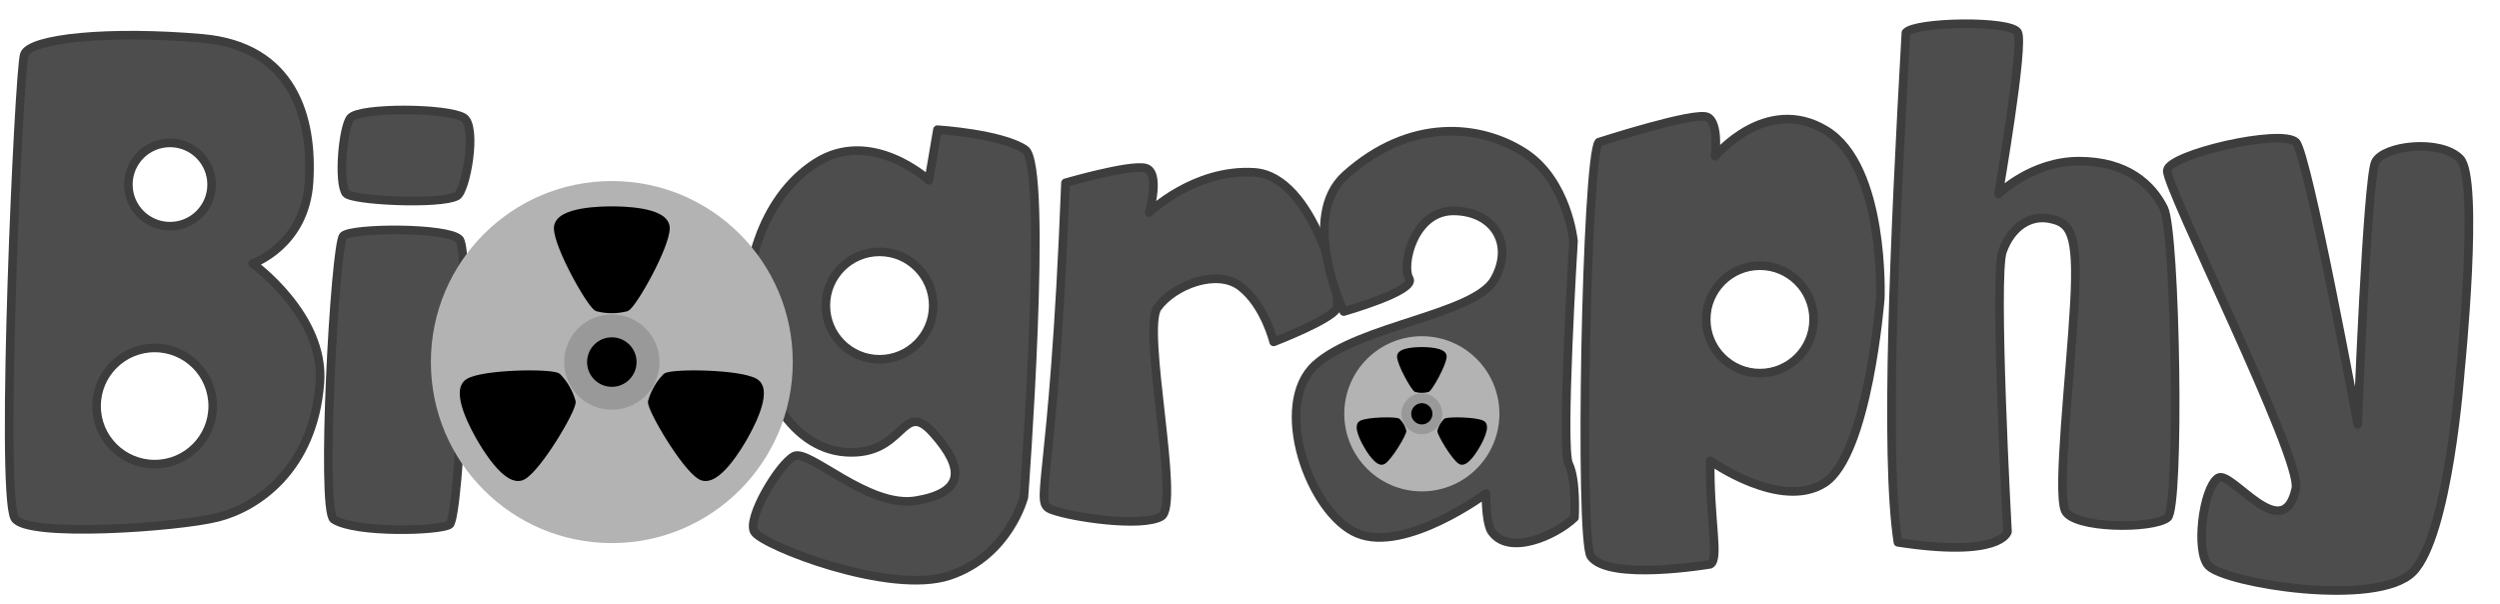
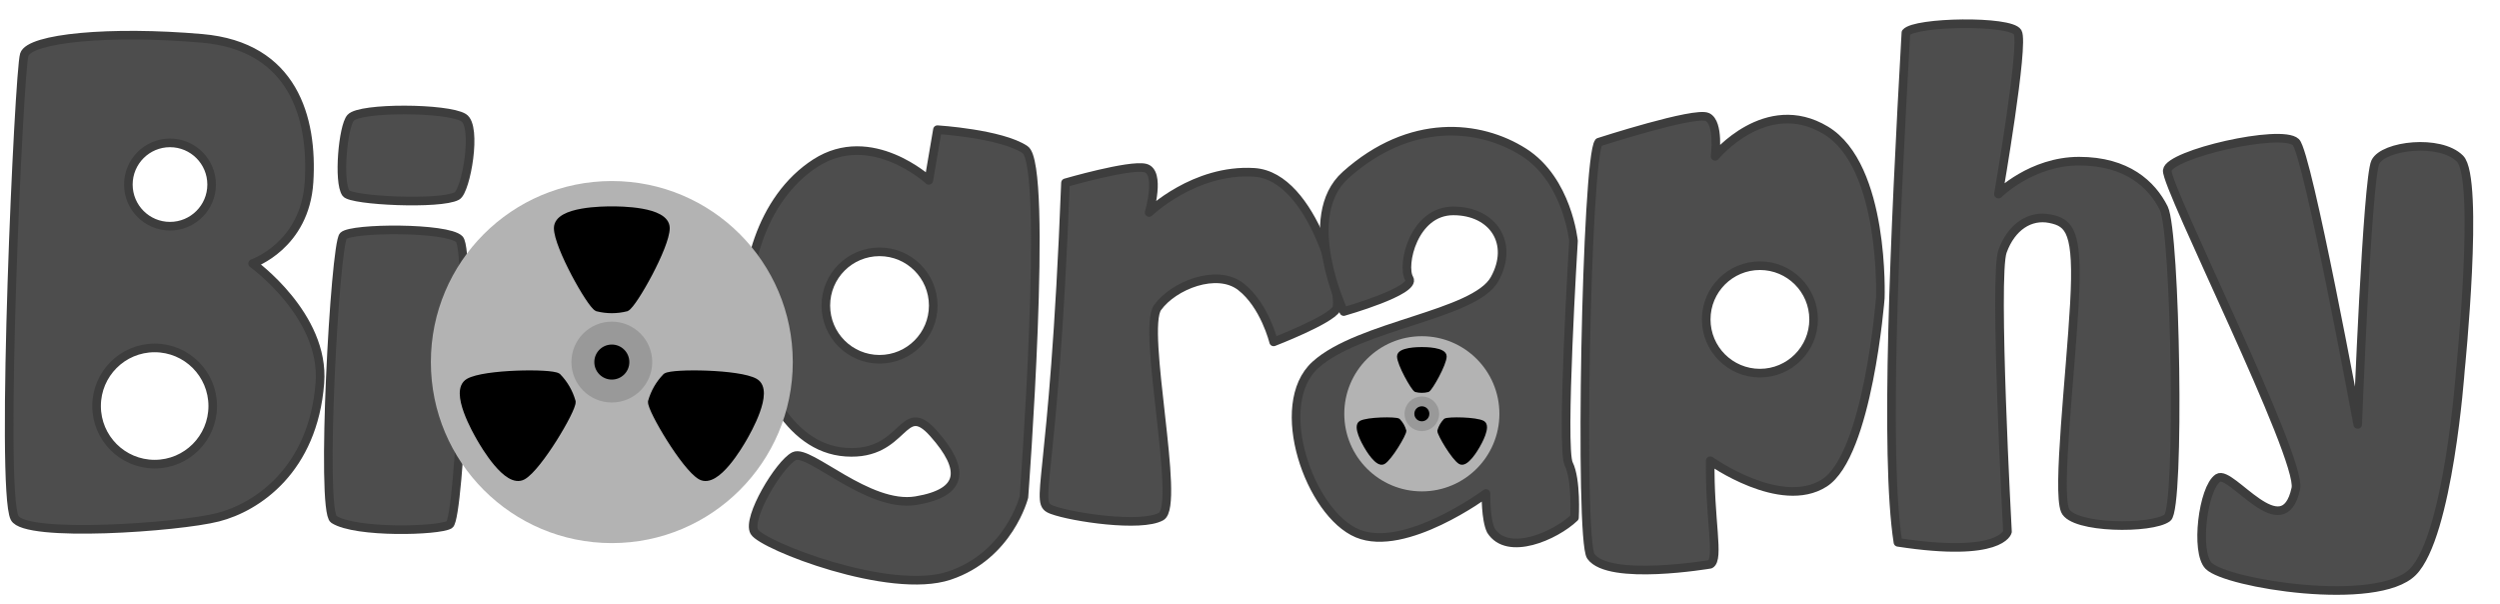
<svg xmlns="http://www.w3.org/2000/svg" xmlns:xlink="http://www.w3.org/1999/xlink" width="100%" height="100%" viewBox="0,0,290,70">
  <defs>
    <style type="text/css">
      .letter {
        fill:#4d4d4d;
        stroke:#3d3d3d;
        stroke-width:1;
        stroke-linejoin:round;
        stroke-linecap:round;
      }
    </style>
    <path id="reel_inner" d="m 50,8 C 52,8 65,8 65,13 65,18 56,34 54,35 Q 50,36 46,35 C 44,34 35,18 35,13 35,8 48,8 50,8 z" style="fill:#000000;stroke:#000000;stroke-width:2;" />
    <g id="reel">
      <circle cx="50" cy="50" r="50" stroke-width="0" fill="#b3b3b3" />
-       <circle cx="50" cy="50" r="10" stroke="#999999" stroke-width="3%" fill="#000000" />
-       <use xlink:href="#reel_inner" />
-       <use xlink:href="#reel_inner" transform="rotate(-120 50 50)" />
-       <use xlink:href="#reel_inner" transform="rotate(-240 50 50)" />
+       <circle cx="50" cy="50" r="8" stroke="#999999" stroke-width="3%" fill="#000000" />
+       <g id="tape_reel">
+         <use xlink:href="#reel_inner" />
+         <use xlink:href="#reel_inner" transform="rotate(-120 50 50)" />
+         <use xlink:href="#reel_inner" transform="rotate(-240 50 50)" />
+       </g>
    </g>
    <g id="reel_cw">
      <use xlink:href="#reel" />
      <animateTransform attributeType="xml" attributeName="transform" type="rotate" from="0 50 50" to="360 50 50" dur="8s" repeatCount="indefinite" />
    </g>
    <g id="reel_ccw">
      <use xlink:href="#reel" />
      <animateTransform attributeType="xml" attributeName="transform" type="rotate" from="0 50 50" to="-360 50 50" dur="8s" repeatCount="indefinite" />
    </g>
    <g id="T">
      <path class="letter" d="M 2.273,13.336 C 0.699,18.161 0,25.205 0.758,25.836 1.515,26.468 11.364,24.447 11.996,25.205 c 0.631,0.758 -2.525,35.608 -1.389,35.608 1.136,0 15.026,3.246 16.541,0.253 1.515,-2.994 -2.778,-35.355 -1.768,-36.239 1.01,-0.884 7.923,2.976 10.954,1.768 C 38.311,25.806 38.417,13.714 35.86,12.957 33.304,12.199 3.351,10.028 2.273,13.336 z" />
    </g>
    <g id="R">
-       <path d="m 24.802,22.738 c 0,2.669 -2.164,4.833 -4.833,4.833 -2.669,0 -4.833,-2.164 -4.833,-4.833 0,-2.669 2.164,-4.833 4.833,-4.833 2.669,0 4.833,2.164 4.833,4.833 z M 3.059,7.674 C 2.437,9.613 0.231,58.103 1.941,61.411 c 4.173,0.054 9.46,1.958 12.486,-0.916 1.26,-0.729 -1.393,-18.913 -0.248,-20.159 1.145,-1.246 15.367,21.039 17.356,21.275 2.573,0.306 8.034,-1.852 8.228,-4.367 0.606,-7.826 -12.603,-20.043 -12.603,-20.043 0,0 9.494,-7.498 9.956,-14.888 C 37.578,14.924 34.305,6.703 23.682,5.78 13.059,4.856 3.681,5.735 3.059,7.674 z" />
+       <path class="letter" d="m 24.802,22.738 c 0,2.669 -2.164,4.833 -4.833,4.833 -2.669,0 -4.833,-2.164 -4.833,-4.833 0,-2.669 2.164,-4.833 4.833,-4.833 2.669,0 4.833,2.164 4.833,4.833 z M 3.059,7.674 C 2.437,9.613 0.231,58.103 1.941,61.411 c 4.173,0.054 9.46,1.958 12.486,-0.916 1.26,-0.729 -1.393,-18.913 -0.248,-20.159 1.145,-1.246 15.367,21.039 17.356,21.275 2.573,0.306 8.034,-1.852 8.228,-4.367 0.606,-7.826 -12.603,-20.043 -12.603,-20.043 0,0 9.494,-7.498 9.956,-14.888 C 37.578,14.924 34.305,6.703 23.682,5.78 13.059,4.856 3.681,5.735 3.059,7.674 z" />
    </g>
    <g id="L">
-       <path d="M 1.918,3.053 C 1.437,4.276 0.247,59.658 1.539,62.31 c 0.918,1.205 31.031,1.01 32.925,1.01 1.894,0 2.147,-16.704 0,-18.093 -2.147,-1.389 -21.328,4.546 -21.328,4.546 0,0 4.394,-43.258 2.525,-46.214 C 14.272,2.548 1.918,3.053 1.918,3.053 z" />
+       <path class="letter" d="M 1.918,3.053 C 1.437,4.276 0.247,59.658 1.539,62.31 c 0.918,1.205 31.031,1.01 32.925,1.01 1.894,0 2.147,-16.704 0,-18.093 -2.147,-1.389 -21.328,4.546 -21.328,4.546 0,0 4.394,-43.258 2.525,-46.214 C 14.272,2.548 1.918,3.053 1.918,3.053 z" />
    </g>
    <g id="I">
-       <path d="M 3.85,7.382 C 2.713,8.265 2.713,14.958 3.597,15.715 4.481,16.473 7.259,16.347 7.259,16.347 L 7.007,53.344 c 0,0 -4.167,-1e-6 -5.177,1.01 -1.01,1.01 -1.894,8.118 -0.758,8.118 1.136,0 20.435,-0.126 22.329,-0.126 1.894,0 3.03,-8.497 0.884,-9.886 -2.147,-1.389 -5.177,0.126 -5.177,0.126 L 18.351,16.599 c 0,0 3.283,0.884 4.924,0.126 C 24.917,15.968 25.8,7.382 24.411,6.371 23.022,5.361 3.85,7.382 3.85,7.382 z" />
+       <path class="letter" d="M 3.85,7.382 C 2.713,8.265 2.713,14.958 3.597,15.715 4.481,16.473 7.259,16.347 7.259,16.347 L 7.007,53.344 c 0,0 -4.167,-1e-6 -5.177,1.01 -1.01,1.01 -1.894,8.118 -0.758,8.118 1.136,0 20.435,-0.126 22.329,-0.126 1.894,0 3.03,-8.497 0.884,-9.886 -2.147,-1.389 -5.177,0.126 -5.177,0.126 L 18.351,16.599 c 0,0 3.283,0.884 4.924,0.126 C 24.917,15.968 25.8,7.382 24.411,6.371 23.022,5.361 3.85,7.382 3.85,7.382 z" />
    </g>
    <g id="D">
-       <path d="m 13.071,21.804 0,23.036 7.946,0 c 0,0 5.714,-2.946 5.536,-12.232 C 26.375,23.321 21.018,21.804 21.018,21.804 z M 3.383,6.099 C 7.04,3.1 23.896,4.319 29.454,10.206 c 4.58,4.851 7.871,13.138 7.946,20.982 0.089,9.286 -0.625,23.125 -7.411,28.125 -6.786,5 -24.568,2.956 -27.143,1.607 C -0.903,58.956 0.263,8.656 3.383,6.099 z" />
+       <path class="letter" d="m 13.071,21.804 0,23.036 7.946,0 c 0,0 5.714,-2.946 5.536,-12.232 C 26.375,23.321 21.018,21.804 21.018,21.804 z M 3.383,6.099 C 7.04,3.1 23.896,4.319 29.454,10.206 c 4.58,4.851 7.871,13.138 7.946,20.982 0.089,9.286 -0.625,23.125 -7.411,28.125 -6.786,5 -24.568,2.956 -27.143,1.607 C -0.903,58.956 0.263,8.656 3.383,6.099 z" />
    </g>
    <g id="C">
-       <path d="m 23.991,23.161 c 1.136,0 9.312,-4.067 9.312,-6.34 0,-2.273 -8.935,-9.864 -15.373,-9.47 C 11.743,7.729 0.374,11.52 0.758,32.352 1.263,59.752 10.407,63.071 16.289,63.071 c 5.882,0 17.015,-3.193 17.015,-14.81 0,-5.458 -5.719,-7.508 -8.681,-6.692 -2.811,0.774 -0.818,10.228 -6.819,10.228 -3.03,0 -5.245,-10.692 -5.556,-16.541 -0.331,-6.229 1.389,-17.299 4.041,-18.183 5.761,-1.92 5.462,6.088 7.702,6.088 z" />
+       <path class="letter" d="m 23.991,23.161 c 1.136,0 9.312,-4.067 9.312,-6.34 0,-2.273 -8.935,-9.864 -15.373,-9.47 C 11.743,7.729 0.374,11.52 0.758,32.352 1.263,59.752 10.407,63.071 16.289,63.071 c 5.882,0 17.015,-3.193 17.015,-14.81 0,-5.458 -5.719,-7.508 -8.681,-6.692 -2.811,0.774 -0.818,10.228 -6.819,10.228 -3.03,0 -5.245,-10.692 -5.556,-16.541 -0.331,-6.229 1.389,-17.299 4.041,-18.183 5.761,-1.92 5.462,6.088 7.702,6.088 z" />
    </g>
    <g id="B">
-       <path d="m 24.688,47.1 c 0,3.723 -3.018,6.741 -6.741,6.741 -3.723,0 -6.741,-3.018 -6.741,-6.741 0,-3.723 3.018,-6.741 6.741,-6.741 3.723,0 6.741,3.018 6.741,6.741 z M 24.56,21.407 c 0,2.669 -2.164,4.833 -4.833,4.833 -2.669,0 -4.833,-2.164 -4.833,-4.833 0,-2.669 2.164,-4.833 4.833,-4.833 2.669,0 4.833,2.164 4.833,4.833 z M 2.817,6.343 C 2.195,8.282 -0.011,56.772 1.7,60.08 c 1.212,2.343 19.002,1.102 23.608,-0.08 4.538,-1.165 11.036,-5.518 11.814,-15.576 0.606,-7.826 -7.805,-13.856 -7.805,-13.856 0,0 6.085,-2.068 6.546,-9.458 C 36.326,13.719 34.064,5.372 23.441,4.449 12.818,3.525 3.44,4.404 2.817,6.343 z" />
+       <path class="letter" d="m 24.688,47.1 c 0,3.723 -3.018,6.741 -6.741,6.741 -3.723,0 -6.741,-3.018 -6.741,-6.741 0,-3.723 3.018,-6.741 6.741,-6.741 3.723,0 6.741,3.018 6.741,6.741 z M 24.56,21.407 c 0,2.669 -2.164,4.833 -4.833,4.833 -2.669,0 -4.833,-2.164 -4.833,-4.833 0,-2.669 2.164,-4.833 4.833,-4.833 2.669,0 4.833,2.164 4.833,4.833 z M 2.817,6.343 C 2.195,8.282 -0.011,56.772 1.7,60.08 c 1.212,2.343 19.002,1.102 23.608,-0.08 4.538,-1.165 11.036,-5.518 11.814,-15.576 0.606,-7.826 -7.805,-13.856 -7.805,-13.856 0,0 6.085,-2.068 6.546,-9.458 C 36.326,13.719 34.064,5.372 23.441,4.449 12.818,3.525 3.44,4.404 2.817,6.343 z" />
    </g>
    <g id="y">
-       <path d="m 0.502,19.768 c -0.211,1.889 15.677,33.392 14.92,36.902 -1.476,6.847 -7.52,-2.238 -9.03,-1.225 -1.751,1.175 -2.669,8.597 -1.084,10.194 2.045,2.062 19.525,4.873 23.682,0.716 4.157,-4.157 5.529,-23.381 5.529,-23.381 0,0 2.262,-22.263 -0.047,-24.573 -2.309,-2.309 -8.86,-1.538 -9.813,0.395 -0.953,1.933 -2.055,30.436 -2.055,30.436 0,0 -5.825,-31.472 -7.182,-32.745 -1.701,-1.595 -14.71,1.391 -14.92,3.28 z" />
+       <path class="letter" d="m 0.502,19.768 c -0.211,1.889 15.677,33.392 14.92,36.902 -1.476,6.847 -7.52,-2.238 -9.03,-1.225 -1.751,1.175 -2.669,8.597 -1.084,10.194 2.045,2.062 19.525,4.873 23.682,0.716 4.157,-4.157 5.529,-23.381 5.529,-23.381 0,0 2.262,-22.263 -0.047,-24.573 -2.309,-2.309 -8.86,-1.538 -9.813,0.395 -0.953,1.933 -2.055,30.436 -2.055,30.436 0,0 -5.825,-31.472 -7.182,-32.745 -1.701,-1.595 -14.71,1.391 -14.92,3.28 z" />
    </g>
    <g id="w">
-       <path d="m 0.502,20.768 c -0.211,1.889 12.498,40.755 15.34,43.089 1.906,1.083 4.144,2.361 7.128,-0.163 4.157,-4.157 6.333,-19.845 6.333,-19.845 0,0 0.561,19.993 4,20.346 3.418,0.35 5.096,-0.941 7.114,-3.123 2.577,-2.787 7.533,-38.602 7.037,-39.911 -1.099,-2.905 -6.435,-3.771 -7.862,-3.253 -1.749,0.636 -3.006,24.664 -3.006,24.664 0,0 -3.217,-17.747 -6.114,-24.053 -2.309,-2.309 -8.86,-0.654 -9.813,1.279 -0.953,1.933 -2.055,30.436 -2.055,30.436 0,0 -1.825,-31.472 -3.182,-32.745 -1.701,-1.595 -14.71,1.391 -14.92,3.28 z" />
+       <path class="letter" d="m 0.502,20.768 c -0.211,1.889 12.498,40.755 15.34,43.089 1.906,1.083 4.144,2.361 7.128,-0.163 4.157,-4.157 6.333,-19.845 6.333,-19.845 0,0 0.561,19.993 4,20.346 3.418,0.35 5.096,-0.941 7.114,-3.123 2.577,-2.787 7.533,-38.602 7.037,-39.911 -1.099,-2.905 -6.435,-3.771 -7.862,-3.253 -1.749,0.636 -3.006,24.664 -3.006,24.664 0,0 -3.217,-17.747 -6.114,-24.053 -2.309,-2.309 -8.86,-0.654 -9.813,1.279 -0.953,1.933 -2.055,30.436 -2.055,30.436 0,0 -1.825,-31.472 -3.182,-32.745 -1.701,-1.595 -14.71,1.391 -14.92,3.28 z" />
    </g>
    <g id="v">
-       <path d="m 0.502,19.768 c -0.211,1.889 16.498,40.755 19.34,43.089 1.906,1.083 4.144,2.361 7.128,-0.163 5.265,-6.132 10.367,-40.139 7.502,-44.292 -2.309,-2.309 -8.86,-1.538 -9.813,0.395 -0.953,1.933 -2.055,30.436 -2.055,30.436 0,0 -5.825,-31.472 -7.182,-32.745 -1.701,-1.595 -14.71,1.391 -14.92,3.28 z" />
+       <path class="letter" d="m 0.502,19.768 c -0.211,1.889 16.498,40.755 19.34,43.089 1.906,1.083 4.144,2.361 7.128,-0.163 5.265,-6.132 10.367,-40.139 7.502,-44.292 -2.309,-2.309 -8.86,-1.538 -9.813,0.395 -0.953,1.933 -2.055,30.436 -2.055,30.436 0,0 -5.825,-31.472 -7.182,-32.745 -1.701,-1.595 -14.71,1.391 -14.92,3.28 z" />
    </g>
    <g id="t">
-       <path d="m 23.125,15.125 c 1.704,2.158 -0.089,9.732 -0.089,9.732 0,0 9.411,-0.446 10.214,0.536 0.804,0.982 0.893,5.625 -0.089,6.786 -0.982,1.161 -11.554,1.161 -11.554,1.161 0,0 -2.857,16.161 -2.768,17.054 0.089,0.893 0.268,2.054 2.054,2.321 1.786,0.268 3.482,-2.679 4.643,-5.089 1.161,-2.411 1.875,-1.786 3.482,-1.429 1.607,0.357 4.286,2.321 4.286,4.375 0,2.054 -4.501,8.884 -7.143,9.821 C 23.393,61.375 13.125,61.911 11.518,60.929 9.911,59.946 6.472,56.93 6.875,52 c 0.193,-2.365 3.393,-18.036 3.393,-18.036 0,0 -7.589,0.804 -8.214,-0.179 -0.625,-0.982 -2.321,-7.054 -1.25,-8.125 C 1.875,24.589 11.429,25.036 11.429,25.036 c 0,0 0.926,-8.994 2.054,-9.464 C 14.61,15.102 21.421,12.967 23.125,15.125 z" />
+       <path class="letter" d="m 23.125,15.125 c 1.704,2.158 -0.089,9.732 -0.089,9.732 0,0 9.411,-0.446 10.214,0.536 0.804,0.982 0.893,5.625 -0.089,6.786 -0.982,1.161 -11.554,1.161 -11.554,1.161 0,0 -2.857,16.161 -2.768,17.054 0.089,0.893 0.268,2.054 2.054,2.321 1.786,0.268 3.482,-2.679 4.643,-5.089 1.161,-2.411 1.875,-1.786 3.482,-1.429 1.607,0.357 4.286,2.321 4.286,4.375 0,2.054 -4.501,8.884 -7.143,9.821 C 23.393,61.375 13.125,61.911 11.518,60.929 9.911,59.946 6.472,56.93 6.875,52 c 0.193,-2.365 3.393,-18.036 3.393,-18.036 0,0 -7.589,0.804 -8.214,-0.179 -0.625,-0.982 -2.321,-7.054 -1.25,-8.125 C 1.875,24.589 11.429,25.036 11.429,25.036 c 0,0 0.926,-8.994 2.054,-9.464 C 14.61,15.102 21.421,12.967 23.125,15.125 z" />
    </g>
    <g id="s">
-       <path d="m 33.304,27.304 c 0,2.883 -4.554,6.25 -6.518,5.893 -1.964,-0.357 -7.683,-5.853 -10.179,-6.071 -2.495,-0.219 -3.607,0.327 -4.732,1.518 -1.125,1.19 -1.29,2.874 0.893,5.714 2.183,2.841 11.568,2.225 14.375,4.196 4.196,2.946 4.703,9.899 4.196,14.375 -0.536,4.732 -1.429,9.464 -11.607,9.107 C 9.554,61.679 -0.268,53.732 0.357,51.589 c 0.625,-2.143 3.304,-8.571 5.804,-7.857 2.5,0.714 10.446,7.143 11.964,7.768 1.518,0.625 3.125,0.446 4.286,-1.696 C 23.571,47.661 22.5,45.518 21.25,44.536 20,43.554 6.607,41.857 3.839,38.821 1.713,36.49 -0.089,28.643 1.518,24.357 2.692,21.227 11.652,19.206 14.911,19.179 c 10.446,-0.089 18.393,6.504 18.393,8.125 z" />
+       <path class="letter" d="m 33.304,27.304 c 0,2.883 -4.554,6.25 -6.518,5.893 -1.964,-0.357 -7.683,-5.853 -10.179,-6.071 -2.495,-0.219 -3.607,0.327 -4.732,1.518 -1.125,1.19 -1.29,2.874 0.893,5.714 2.183,2.841 11.568,2.225 14.375,4.196 4.196,2.946 4.703,9.899 4.196,14.375 -0.536,4.732 -1.429,9.464 -11.607,9.107 C 9.554,61.679 -0.268,53.732 0.357,51.589 c 0.625,-2.143 3.304,-8.571 5.804,-7.857 2.5,0.714 10.446,7.143 11.964,7.768 1.518,0.625 3.125,0.446 4.286,-1.696 C 23.571,47.661 22.5,45.518 21.25,44.536 20,43.554 6.607,41.857 3.839,38.821 1.713,36.49 -0.089,28.643 1.518,24.357 2.692,21.227 11.652,19.206 14.911,19.179 c 10.446,-0.089 18.393,6.504 18.393,8.125 z" />
    </g>
    <g id="r">
-       <path d="m 3.646,21.209 c -1.387,36.125 -3.859,37.073 -1.548,37.933 2.312,0.86 10.332,2.063 12.644,0.773 2.312,-1.29 -2.265,-21.653 -0.415,-24.233 1.849,-2.58 6.888,-4.581 9.662,-2.431 2.774,2.15 3.812,6.407 3.812,6.407 0,0 6.517,-2.507 7.284,-3.827 0.767,-1.32 -2.613,-15.408 -9.548,-15.838 -6.935,-0.43 -12.181,4.656 -12.181,4.656 0,0 1.387,-4.731 -0.462,-5.161 -1.849,-0.43 -9.247,1.72 -9.247,1.72 z" />
+       <path class="letter" d="m 3.646,21.209 c -1.387,36.125 -3.859,37.073 -1.548,37.933 2.312,0.86 10.332,2.063 12.644,0.773 2.312,-1.29 -2.265,-21.653 -0.415,-24.233 1.849,-2.58 6.888,-4.581 9.662,-2.431 2.774,2.15 3.812,6.407 3.812,6.407 0,0 6.517,-2.507 7.284,-3.827 0.767,-1.32 -2.613,-15.408 -9.548,-15.838 -6.935,-0.43 -12.181,4.656 -12.181,4.656 0,0 1.387,-4.731 -0.462,-5.161 -1.849,-0.43 -9.247,1.72 -9.247,1.72 z" />
    </g>
    <g id="p">
-       <path id="p_outline" d="m 28.464,37.052 c 0,3.442 -2.79,6.232 -6.232,6.232 -3.442,0 -6.232,-2.79 -6.232,-6.232 0,-3.442 2.79,-6.232 6.232,-6.232 3.442,0 6.232,2.79 6.232,6.232 z M 3.538,16.495 C 2.072,18.215 1.242,62.601 2.614,64.529 c 2.092,2.939 13.856,0.924 13.856,0.924 1.1,-0.605 -0.104,-5.159 0,-12.008 0,0 8.153,5.817 13.233,2.584 5.081,-3.233 6.5,-21.44 6.5,-21.44 0,0 0.589,-15.322 -6.339,-19.479 -6.928,-4.157 -12.832,3.026 -12.832,3.026 0,0 0.503,-3.896 -0.897,-4.558 -1.456,-0.689 -12.598,2.918 -12.598,2.918 z" />
+       <path class="letter" d="m 28.464,37.052 c 0,3.442 -2.79,6.232 -6.232,6.232 -3.442,0 -6.232,-2.79 -6.232,-6.232 0,-3.442 2.79,-6.232 6.232,-6.232 3.442,0 6.232,2.79 6.232,6.232 z M 3.538,16.495 C 2.072,18.215 1.242,62.601 2.614,64.529 c 2.092,2.939 13.856,0.924 13.856,0.924 1.1,-0.605 -0.104,-5.159 0,-12.008 0,0 8.153,5.817 13.233,2.584 5.081,-3.233 6.5,-21.44 6.5,-21.44 0,0 0.589,-15.322 -6.339,-19.479 -6.928,-4.157 -12.832,3.026 -12.832,3.026 0,0 0.503,-3.896 -0.897,-4.558 -1.456,-0.689 -12.598,2.918 -12.598,2.918 z" />
    </g>
    <g id="o">
-       <path d="m 28.825,42.186 c 0,4.561 -3.698,8.259 -8.259,8.259 -4.561,0 -8.259,-3.698 -8.259,-8.259 0,-4.561 3.698,-8.259 8.259,-8.259 4.561,0 8.259,3.698 8.259,8.259 z M 10.164,21.034 c 9.821,-3.661 19.018,-1.964 22.5,4.375 3.482,6.339 2.232,16.911 0.179,22.625 -2.054,5.714 -7.946,12.232 -14.375,11.607 -6.429,-0.625 -12.771,-6.593 -15.536,-9.375 C 0.116,47.433 3.567,23.493 10.164,21.034 z" />
+       <path class="letter" d="m 28.825,42.186 c 0,4.561 -3.698,8.259 -8.259,8.259 -4.561,0 -8.259,-3.698 -8.259,-8.259 0,-4.561 3.698,-8.259 8.259,-8.259 4.561,0 8.259,3.698 8.259,8.259 z M 10.164,21.034 c 9.821,-3.661 19.018,-1.964 22.5,4.375 3.482,6.339 2.232,16.911 0.179,22.625 -2.054,5.714 -7.946,12.232 -14.375,11.607 -6.429,-0.625 -12.771,-6.593 -15.536,-9.375 C 0.116,47.433 3.567,23.493 10.164,21.034 z" />
    </g>
    <g id="n">
-       <path d="m 0.003,23.613 c -0.455,-0.911 3.839,-3.304 7.143,-3.304 3.304,0 3.571,3.75 3.571,3.75 0,0 8.25,-3.75 12.625,-3.75 4.375,0 5.357,3.661 5.357,3.661 0.828,1.491 0.98,2.761 1.339,9.643 0.118,1.611 1.795,25.113 0.179,26.054 -0.952,0.554 -10.113,0.554 -10.536,0.268 -2.225,-1.503 2.009,-25.614 1.786,-26.946 -0.282,-1.684 -2.991,-3.62 -4.643,-3.482 -1.652,0.138 -4.036,2.056 -4.143,3.661 -0.079,1.18 1.508,24.728 0.714,25.786 C 12.445,60.22 2.279,60.22 0.896,59.041 -0.456,57.889 3.035,29.683 2.861,29.327 1.921,27.416 0.003,23.613 0.003,23.613 z" />
+       <path class="letter" d="m 0.003,23.613 c -0.455,-0.911 3.839,-3.304 7.143,-3.304 3.304,0 3.571,3.75 3.571,3.75 0,0 8.25,-3.75 12.625,-3.75 4.375,0 5.357,3.661 5.357,3.661 0.828,1.491 0.98,2.761 1.339,9.643 0.118,1.611 1.795,25.113 0.179,26.054 -0.952,0.554 -10.113,0.554 -10.536,0.268 -2.225,-1.503 2.009,-25.614 1.786,-26.946 -0.282,-1.684 -2.991,-3.62 -4.643,-3.482 -1.652,0.138 -4.036,2.056 -4.143,3.661 -0.079,1.18 1.508,24.728 0.714,25.786 C 12.445,60.22 2.279,60.22 0.896,59.041 -0.456,57.889 3.035,29.683 2.861,29.327 1.921,27.416 0.003,23.613 0.003,23.613 z" />
    </g>
    <g id="m">
-       <path d="m 0.768,24.352 c -0.455,-0.911 3.839,-3.304 7.143,-3.304 3.304,0 3.571,3.75 3.571,3.75 0,0 6.25,-3.75 10.625,-3.75 4.375,0 5.357,3.661 5.357,3.661 2.868,-0.915 9.935,-6.005 12.857,-3.661 3.862,3.675 5.096,34.458 4.196,37.214 -0.88,2.696 -9.148,2.696 -10.054,2.696 -2.886,0 -1.821,-26.33 -1.821,-27.768 0,-1.125 -0.793,-2.817 -2.054,-2.679 -1.261,0.138 -1.889,2.432 -1.786,3.839 0.118,1.611 1.795,25.113 0.179,26.054 -0.952,0.554 -10.113,0.554 -10.536,0.268 -2.225,-1.503 2.098,-25.793 1.875,-27.125 -0.282,-1.684 -2.187,-3.531 -3.839,-3.393 -1.652,0.138 -2.929,2.145 -3.036,3.75 -0.079,1.18 1.508,24.728 0.714,25.786 C 13.209,60.959 3.044,60.959 1.661,59.781 0.308,58.628 3.8,30.422 3.625,30.066 2.686,28.155 0.768,24.352 0.768,24.352 z" />
+       <path class="letter" d="m 0.768,24.352 c -0.455,-0.911 3.839,-3.304 7.143,-3.304 3.304,0 3.571,3.75 3.571,3.75 0,0 6.25,-3.75 10.625,-3.75 4.375,0 5.357,3.661 5.357,3.661 2.868,-0.915 9.935,-6.005 12.857,-3.661 3.862,3.675 5.096,34.458 4.196,37.214 -0.88,2.696 -9.148,2.696 -10.054,2.696 -2.886,0 -1.821,-26.33 -1.821,-27.768 0,-1.125 -0.793,-2.817 -2.054,-2.679 -1.261,0.138 -1.889,2.432 -1.786,3.839 0.118,1.611 1.795,25.113 0.179,26.054 -0.952,0.554 -10.113,0.554 -10.536,0.268 -2.225,-1.503 2.098,-25.793 1.875,-27.125 -0.282,-1.684 -2.187,-3.531 -3.839,-3.393 -1.652,0.138 -2.929,2.145 -3.036,3.75 -0.079,1.18 1.508,24.728 0.714,25.786 C 13.209,60.959 3.044,60.959 1.661,59.781 0.308,58.628 3.8,30.422 3.625,30.066 2.686,28.155 0.768,24.352 0.768,24.352 z" />
    </g>
    <g id="k">
-       <path d="m 3.578,6.404 c -1.387,36.125 -3.859,53.614 -1.548,54.474 2.312,0.86 10.332,2.063 12.644,0.773 0.578,-0.323 -1.042,-12.696 -1.117,-14.827 -0.075,-2.131 12.932,15.377 15.73,15.569 1.708,0.117 4.75,-4.605 4.617,-6.897 C 33.771,53.204 13.796,38.063 14.259,37.418 c 1.849,-2.58 6.762,-7.612 9.536,-5.461 2.774,2.15 5.959,2.493 5.959,2.493 0,0 3.383,-9.957 4.15,-11.277 0.767,-1.32 -1.5,-1.013 -8.435,-1.443 -6.935,-0.43 -12.687,7.181 -12.687,7.181 0,0 3.66,-22.535 1.811,-22.965 C 12.743,5.517 3.578,6.404 3.578,6.404 z" />
+       <path class="letter" d="m 3.578,6.404 c -1.387,36.125 -3.859,53.614 -1.548,54.474 2.312,0.86 10.332,2.063 12.644,0.773 0.578,-0.323 -1.042,-12.696 -1.117,-14.827 -0.075,-2.131 12.932,15.377 15.73,15.569 1.708,0.117 4.75,-4.605 4.617,-6.897 C 33.771,53.204 13.796,38.063 14.259,37.418 c 1.849,-2.58 6.762,-7.612 9.536,-5.461 2.774,2.15 5.959,2.493 5.959,2.493 0,0 3.383,-9.957 4.15,-11.277 0.767,-1.32 -1.5,-1.013 -8.435,-1.443 -6.935,-0.43 -12.687,7.181 -12.687,7.181 0,0 3.66,-22.535 1.811,-22.965 C 12.743,5.517 3.578,6.404 3.578,6.404 z" />
    </g>
    <g id="i">
-       <path d="m 2.844,27.362 c 0.981,-0.959 12.059,-1.009 13.456,0.384 1.397,1.393 0.053,32.369 -1.14,33.109 C 13.966,61.594 4.286,61.878 1.737,60.243 0.171,59.239 1.863,28.32 2.844,27.362 z" />
-       <path d="m 3.693,13.662 c -0.896,0.995 -1.469,7.448 -0.547,8.748 0.627,0.884 11.018,1.363 12.881,0.32 1.06,-0.594 2.394,-8.088 0.77,-9.084 -1.878,-1.153 -11.989,-1.222 -13.105,0.017 z" />
+       <path class="letter" d="m 2.844,27.362 c 0.981,-0.959 12.059,-1.009 13.456,0.384 1.397,1.393 0.053,32.369 -1.14,33.109 C 13.966,61.594 4.286,61.878 1.737,60.243 0.171,59.239 1.863,28.32 2.844,27.362 z" />
+       <path class="letter" d="m 3.693,13.662 c -0.896,0.995 -1.469,7.448 -0.547,8.748 0.627,0.884 11.018,1.363 12.881,0.32 1.06,-0.594 2.394,-8.088 0.77,-9.084 -1.878,-1.153 -11.989,-1.222 -13.105,0.017 z" />
    </g>
    <g id="h">
-       <path d="m 3.173,3.79 c -1.31,23.329 -2.492,49.053 -0.924,59.119 12.008,1.847 12.711,-1.225 12.711,-1.225 0,0 -1.611,-29.656 -0.576,-32.525 1.036,-2.868 3.2,-4.25 5.509,-3.789 2.309,0.462 3.3,1.513 2.838,9.826 -0.462,8.313 -2.041,21.741 -1.084,24.017 0.895,2.129 10.088,2.202 11.881,0.843 1.487,-1.127 0.957,-33.127 -0.428,-35.898 -1.386,-2.771 -4.284,-5.462 -9.826,-5.462 -5.542,0 -9.364,3.822 -9.364,3.822 0,0 3.025,-17.419 2.229,-18.776 -0.831,-1.417 -11.917,-1.233 -12.966,0.047 z" />
+       <path class="letter" d="m 3.173,3.79 c -1.31,23.329 -2.492,49.053 -0.924,59.119 12.008,1.847 12.711,-1.225 12.711,-1.225 0,0 -1.611,-29.656 -0.576,-32.525 1.036,-2.868 3.2,-4.25 5.509,-3.789 2.309,0.462 3.3,1.513 2.838,9.826 -0.462,8.313 -2.041,21.741 -1.084,24.017 0.895,2.129 10.088,2.202 11.881,0.843 1.487,-1.127 0.957,-33.127 -0.428,-35.898 -1.386,-2.771 -4.284,-5.462 -9.826,-5.462 -5.542,0 -9.364,3.822 -9.364,3.822 0,0 3.025,-17.419 2.229,-18.776 -0.831,-1.417 -11.917,-1.233 -12.966,0.047 z" />
    </g>
    <g id="g">
-       <path d="m 23.299,35.445 c 0,3.442 -2.79,6.232 -6.232,6.232 -3.442,0 -6.232,-2.79 -6.232,-6.232 0,-3.442 2.79,-6.232 6.232,-6.232 3.442,0 6.232,2.79 6.232,6.232 z m -0.513,-14.527 c 0,0 -6.674,-6.165 -13.14,-2.008 -6.466,4.157 -8.553,13.046 -7.725,18.829 0.83,5.797 4.317,14.251 11.245,14.713 6.928,0.462 6.466,-6.339 10.161,-2.182 3.695,4.157 3.521,6.881 -2.022,7.805 -5.542,0.924 -12.423,-6.023 -14.144,-5.161 -1.721,0.862 -5.534,7.2 -4.619,8.775 0.915,1.576 15.703,7.39 22.631,5.081 6.928,-2.309 8.648,-9.11 8.648,-9.11 0,0 2.898,-38.462 0.127,-40.309 -2.771,-1.847 -10.161,-2.309 -10.161,-2.309 z" />
+       <path class="letter" d="m 23.299,35.445 c 0,3.442 -2.79,6.232 -6.232,6.232 -3.442,0 -6.232,-2.79 -6.232,-6.232 0,-3.442 2.79,-6.232 6.232,-6.232 3.442,0 6.232,2.79 6.232,6.232 z m -0.513,-14.527 c 0,0 -6.674,-6.165 -13.14,-2.008 -6.466,4.157 -8.553,13.046 -7.725,18.829 0.83,5.797 4.317,14.251 11.245,14.713 6.928,0.462 6.466,-6.339 10.161,-2.182 3.695,4.157 3.521,6.881 -2.022,7.805 -5.542,0.924 -12.423,-6.023 -14.144,-5.161 -1.721,0.862 -5.534,7.2 -4.619,8.775 0.915,1.576 15.703,7.39 22.631,5.081 6.928,-2.309 8.648,-9.11 8.648,-9.11 0,0 2.898,-38.462 0.127,-40.309 -2.771,-1.847 -10.161,-2.309 -10.161,-2.309 z" />
    </g>
    <g id="e">
-       <path d="m 25.853,34.234 c 0,3.442 -2.79,6.232 -6.232,6.232 -3.442,0 -6.232,-2.79 -6.232,-6.232 0,-3.442 2.79,-6.232 6.232,-6.232 3.442,0 6.232,2.79 6.232,6.232 z m -14.113,12.83 c -2.193,7.104 5.386,8.131 8.289,7.529 4.714,-0.977 7.096,-5.253 9.721,-5.043 1.066,0.085 4.368,2.956 3.914,5.616 -0.713,4.177 -14.083,7.347 -16.148,7.347 -3.823,0 -8.418,-0.562 -12.968,-4.293 -3.435,-2.817 -3.725,-8.745 -3.968,-13.072 -0.337,-5.995 0.141,-22.418 6.567,-24.839 5.309,-2 26.119,-3.641 26.518,11.063 0.045,1.665 0,22.571 -21.924,15.691 z" />
+       <use xlink:href="#e_outline" />
+       <use xlink:href="#reel_cw" transform="translate(10,26) scale(.18)" />
+     </g>
+     <g id="eccw">
+       <use xlink:href="#e_outline" />
+       <use xlink:href="#reel_ccw" transform="translate(10,26) scale(.18)" />
+     </g>
+     <g id="e_outline">
+       <path class="letter" d="m 11.74,47.063 c -2.193,7.104 5.386,8.131 8.289,7.529 4.714,-0.977 7.096,-5.253 9.721,-5.043 1.066,0.085 4.368,2.956 3.914,5.616 -0.713,4.177 -14.083,7.347 -16.148,7.347 -3.823,0 -8.418,-0.562 -12.968,-4.293 -3.435,-2.817 -3.725,-8.745 -3.968,-13.072 -0.337,-5.995 0.726,-16.029 10.387,-20.554 4.93,-2.309 22.298,-7.926 22.698,6.778 0.045,1.665 0,22.571 -21.924,15.691 z" />
    </g>
    <g id="d">
-       <path d="m 21.339,46.899 c 0,3.442 -2.79,6.232 -6.232,6.232 -3.442,0 -6.232,-2.79 -6.232,-6.232 0,-3.442 2.79,-6.232 6.232,-6.232 3.442,0 6.232,2.79 6.232,6.232 z m 0.558,-13.956 c 0,0 -6.674,-6.165 -13.14,-2.008 -6.466,4.157 -8.553,13.046 -7.725,18.829 0.83,5.797 4.317,14.251 11.245,14.713 6.928,0.462 6.466,-6.339 10.161,-2.182 3.695,4.157 1.767,2.88 1.767,2.88 -0.875,0.802 7.289,1.938 9.458,0.721 0,0 2.771,-59.099 0,-60.946 -2.771,-1.847 -11.268,0.216 -11.268,0.216 z" />
+       <path class="letter" d="m 21.339,46.899 c 0,3.442 -2.79,6.232 -6.232,6.232 -3.442,0 -6.232,-2.79 -6.232,-6.232 0,-3.442 2.79,-6.232 6.232,-6.232 3.442,0 6.232,2.79 6.232,6.232 z m 0.558,-13.956 c 0,0 -6.674,-6.165 -13.14,-2.008 -6.466,4.157 -8.553,13.046 -7.725,18.829 0.83,5.797 4.317,14.251 11.245,14.713 6.928,0.462 6.466,-6.339 10.161,-2.182 3.695,4.157 1.767,2.88 1.767,2.88 -0.875,0.802 7.289,1.938 9.458,0.721 0,0 2.771,-59.099 0,-60.946 -2.771,-1.847 -11.268,0.216 -11.268,0.216 z" />
    </g>
    <g id="c">
-       <path d="m 24.352,29.768 c 1.136,0 9.312,-3.245 9.312,-5.058 0,-1.813 -8.935,-7.87 -15.373,-7.555 -6.187,0.302 -17.557,3.327 -17.173,19.946 0.505,21.86 9.649,24.509 15.531,24.509 5.882,0 17.015,-2.548 17.015,-11.816 0,-4.354 -5.719,-5.99 -8.681,-5.339 -2.811,0.618 -0.818,8.16 -6.819,8.16 -3.03,0 -5.245,-8.53 -5.556,-13.197 -0.331,-4.969 1.389,-13.801 4.041,-14.506 5.761,-1.532 5.462,4.857 7.702,4.857 z" />
+       <path class="letter" d="m 24.352,29.768 c 1.136,0 9.312,-3.245 9.312,-5.058 0,-1.813 -8.935,-7.87 -15.373,-7.555 -6.187,0.302 -17.557,3.327 -17.173,19.946 0.505,21.86 9.649,24.509 15.531,24.509 5.882,0 17.015,-2.548 17.015,-11.816 0,-4.354 -5.719,-5.99 -8.681,-5.339 -2.811,0.618 -0.818,8.16 -6.819,8.16 -3.03,0 -5.245,-8.53 -5.556,-13.197 -0.331,-4.969 1.389,-13.801 4.041,-14.506 5.761,-1.532 5.462,4.857 7.702,4.857 z" />
    </g>
    <g id="a">
-       <path d="m 22.588,48.684 c 0,3.442 -2.79,6.232 -6.232,6.232 -3.442,0 -6.232,-2.79 -6.232,-6.232 0,-3.442 2.79,-6.232 6.232,-6.232 3.442,0 6.232,2.79 6.232,6.232 z M 6.939,36.14 c 0,0 -5.212,-10.973 0.207,-15.831 7.504,-6.725 15.61,-5.877 20.69,-2.644 5.081,3.233 5.763,10.288 5.763,10.288 0,0 -1.479,24.017 -0.556,25.864 0.924,1.847 0.669,6.225 0.669,6.225 -2.243,2.132 -7.768,4.55 -9.692,1.499 -0.637,-1.283 -0.576,-4.297 -0.576,-4.297 0,0 -9.372,6.941 -14.914,4.632 -5.542,-2.309 -9.973,-14.92 -4.893,-19.539 5.081,-4.619 18.494,-5.797 20.804,-9.954 2.309,-4.157 -0.174,-7.919 -4.793,-7.919 -4.619,0 -6.038,6.339 -5.114,7.852 0.868,1.421 -7.597,3.822 -7.597,3.822 z" />
+       <use xlink:href="#a_outline" />
+       <use xlink:href="#reel_cw" transform="translate(7,39) scale(.18)" />
+     </g>
+     <g id="accw">
+       <use xlink:href="#a_outline" />
+       <use xlink:href="#reel_ccw" transform="translate(7,39) scale(.18)" />
+     </g>
+     <g id="a_outline">
+       <path class="letter" d="m 6.939,36.14 c 0,0 -5.212,-10.973 0.207,-15.831 7.504,-6.725 15.61,-5.877 20.69,-2.644 5.081,3.233 5.763,10.288 5.763,10.288 0,0 -1.479,24.017 -0.556,25.864 0.924,1.847 0.669,6.225 0.669,6.225 -2.243,2.132 -7.768,4.55 -9.692,1.499 -0.637,-1.283 -0.576,-4.297 -0.576,-4.297 0,0 -9.372,6.941 -14.914,4.632 -5.542,-2.309 -9.973,-14.92 -4.893,-19.539 5.081,-4.619 18.494,-5.797 20.804,-9.954 2.309,-4.157 -0.174,-7.919 -4.793,-7.919 -4.619,0 -6.038,6.339 -5.114,7.852 0.868,1.421 -7.597,3.822 -7.597,3.822 z" />
    </g>
  </defs>
-   <use xlink:href="#B" class="letter" />
-   <use xlink:href="#i" class="letter" transform="translate(37,0)" />
-   <use xlink:href="#g" class="letter" transform="translate(85,0)" />
-   <use xlink:href="#r" class="letter" transform="translate(120,0)" />
-   <use xlink:href="#a" class="letter" transform="translate(149,0)" />
-   <use xlink:href="#p" class="letter" transform="translate(182,0)" />
-   <use xlink:href="#h" class="letter" transform="translate(218,0)" />
-   <use xlink:href="#y" class="letter" transform="translate(251,0)" />
+   <use xlink:href="#B" />
+   <use xlink:href="#i" transform="translate(37,0)" />
+   <use xlink:href="#g" transform="translate(85,0)" />
+   <use xlink:href="#r" transform="translate(120,0)" />
+   <use xlink:href="#a" transform="translate(149,0)" />
+   <use xlink:href="#p" transform="translate(182,0)" />
+   <use xlink:href="#h" transform="translate(218,0)" />
+   <use xlink:href="#y" transform="translate(251,0)" />
  <use xlink:href="#reel_ccw" transform="translate(50,21) scale(.42)" />
-   <use xlink:href="#reel_cw" transform="translate(156,39) scale(.18)" />
</svg>
